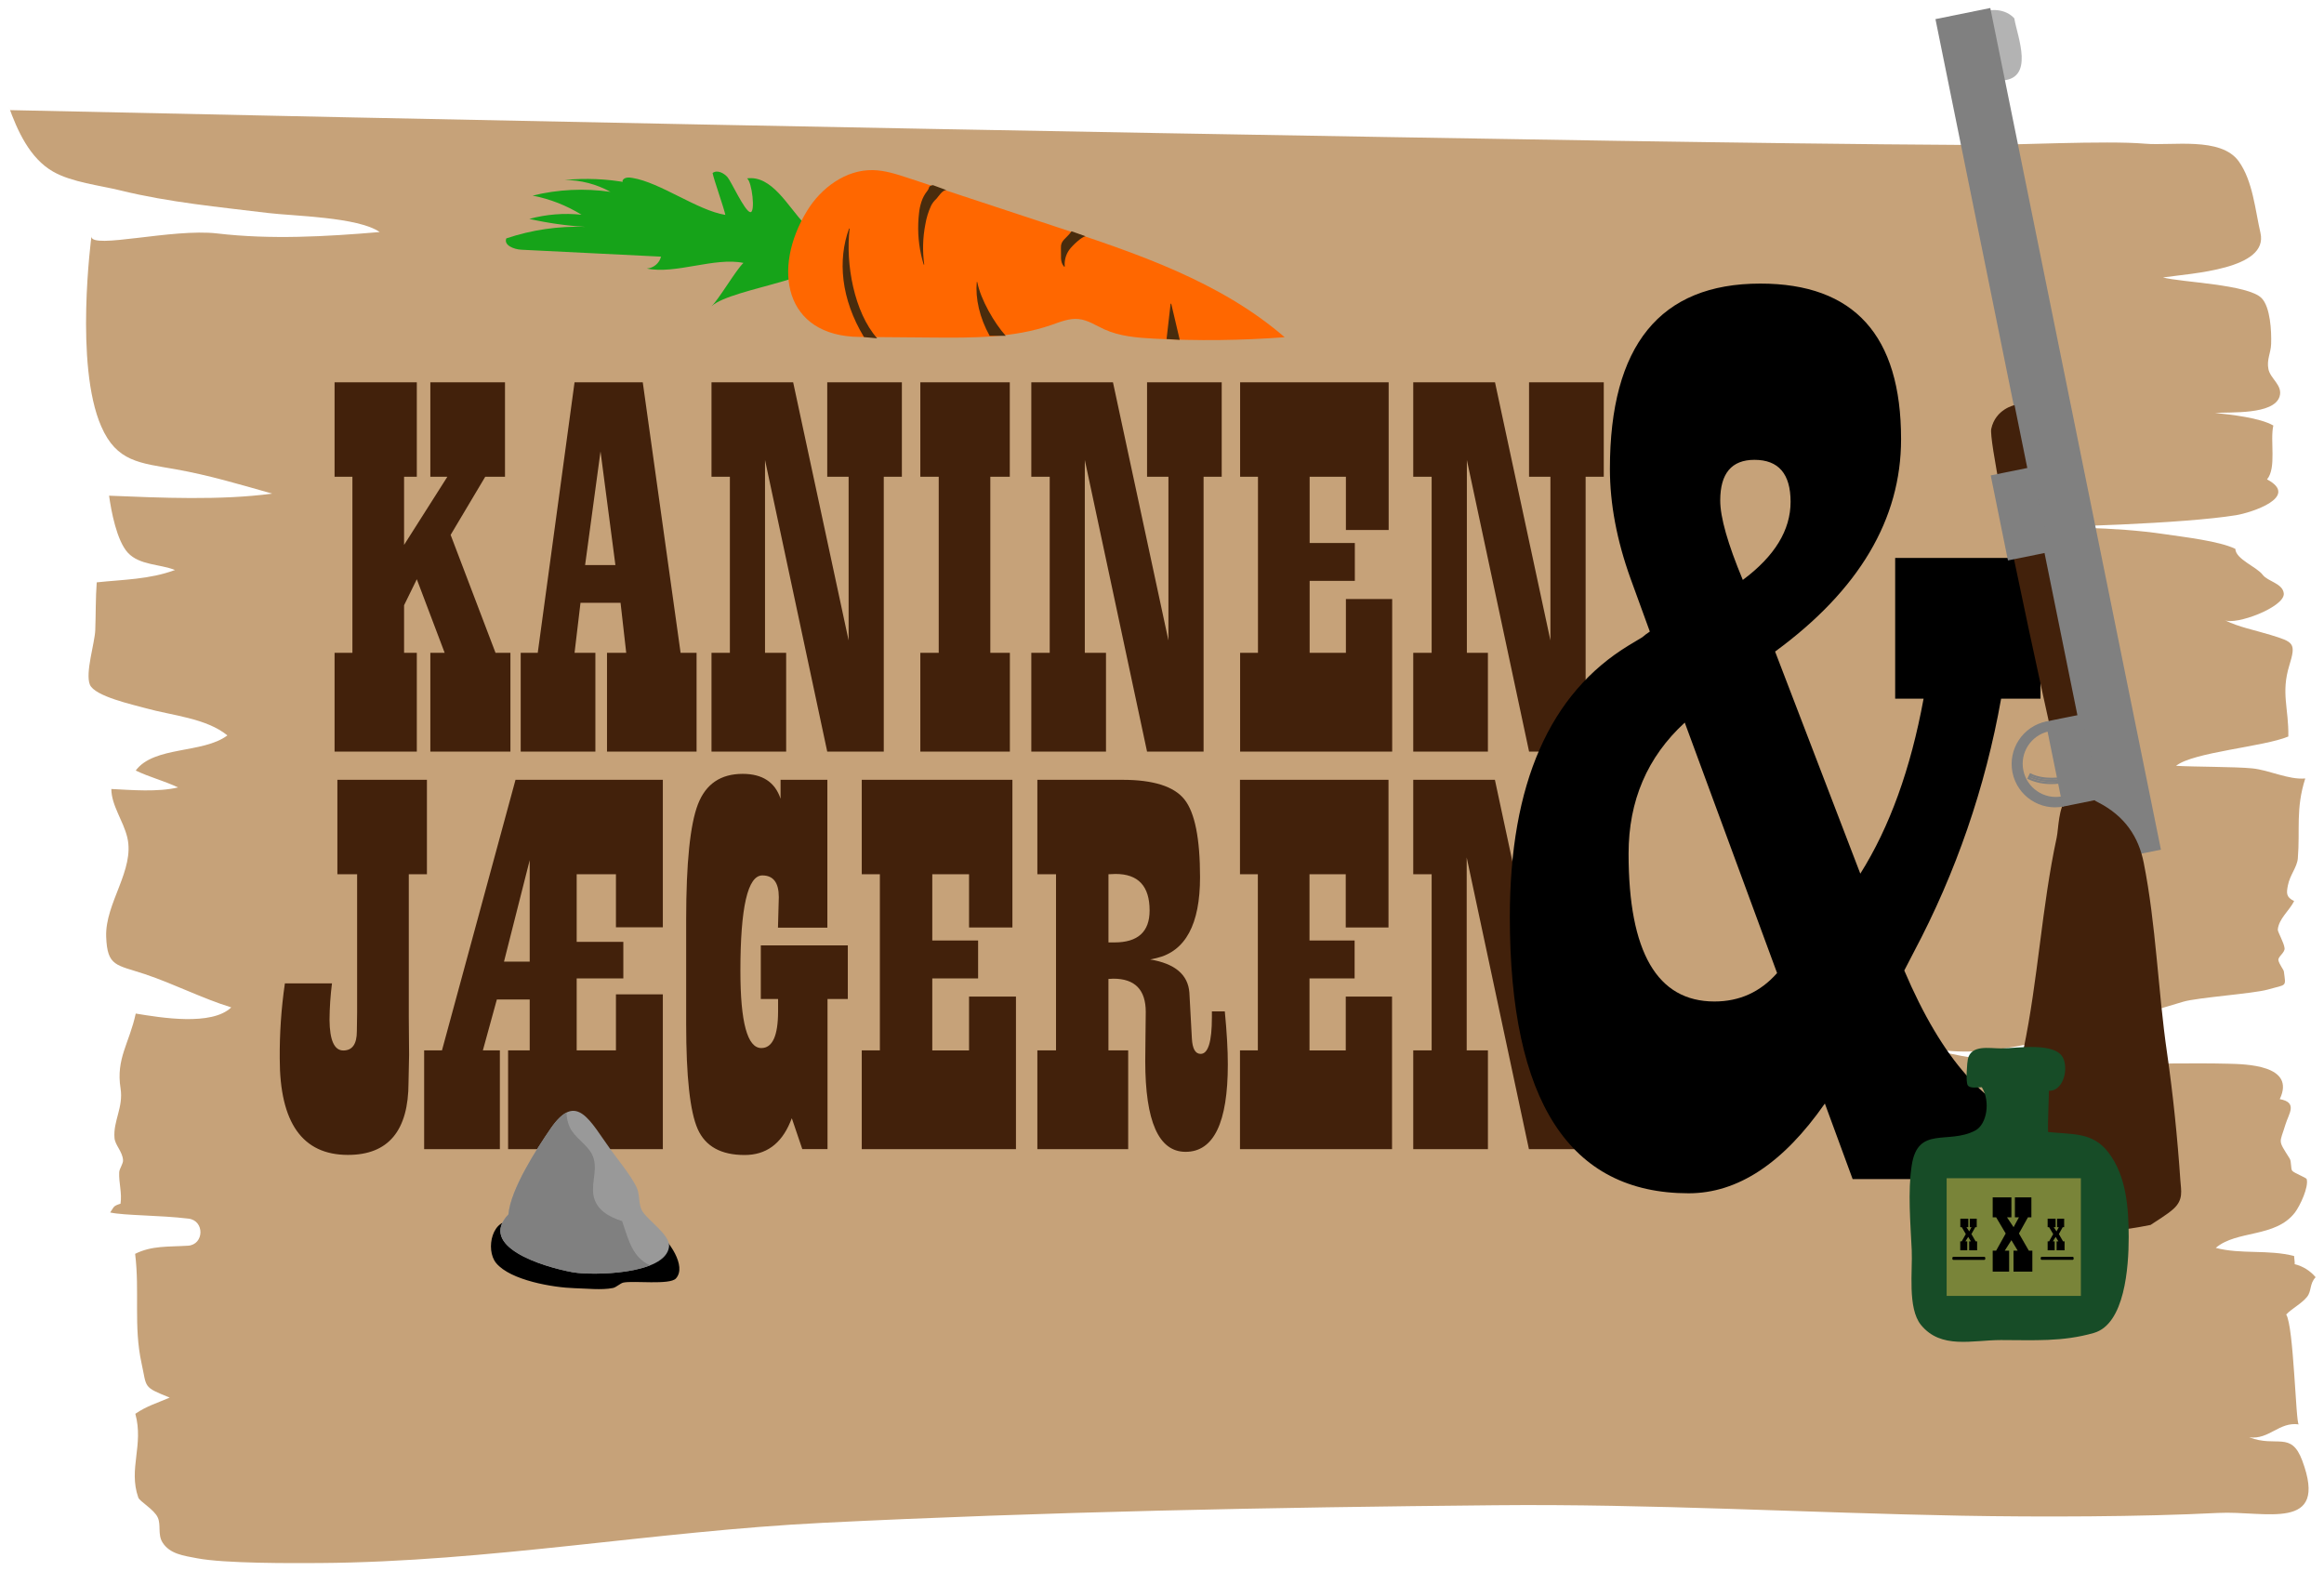
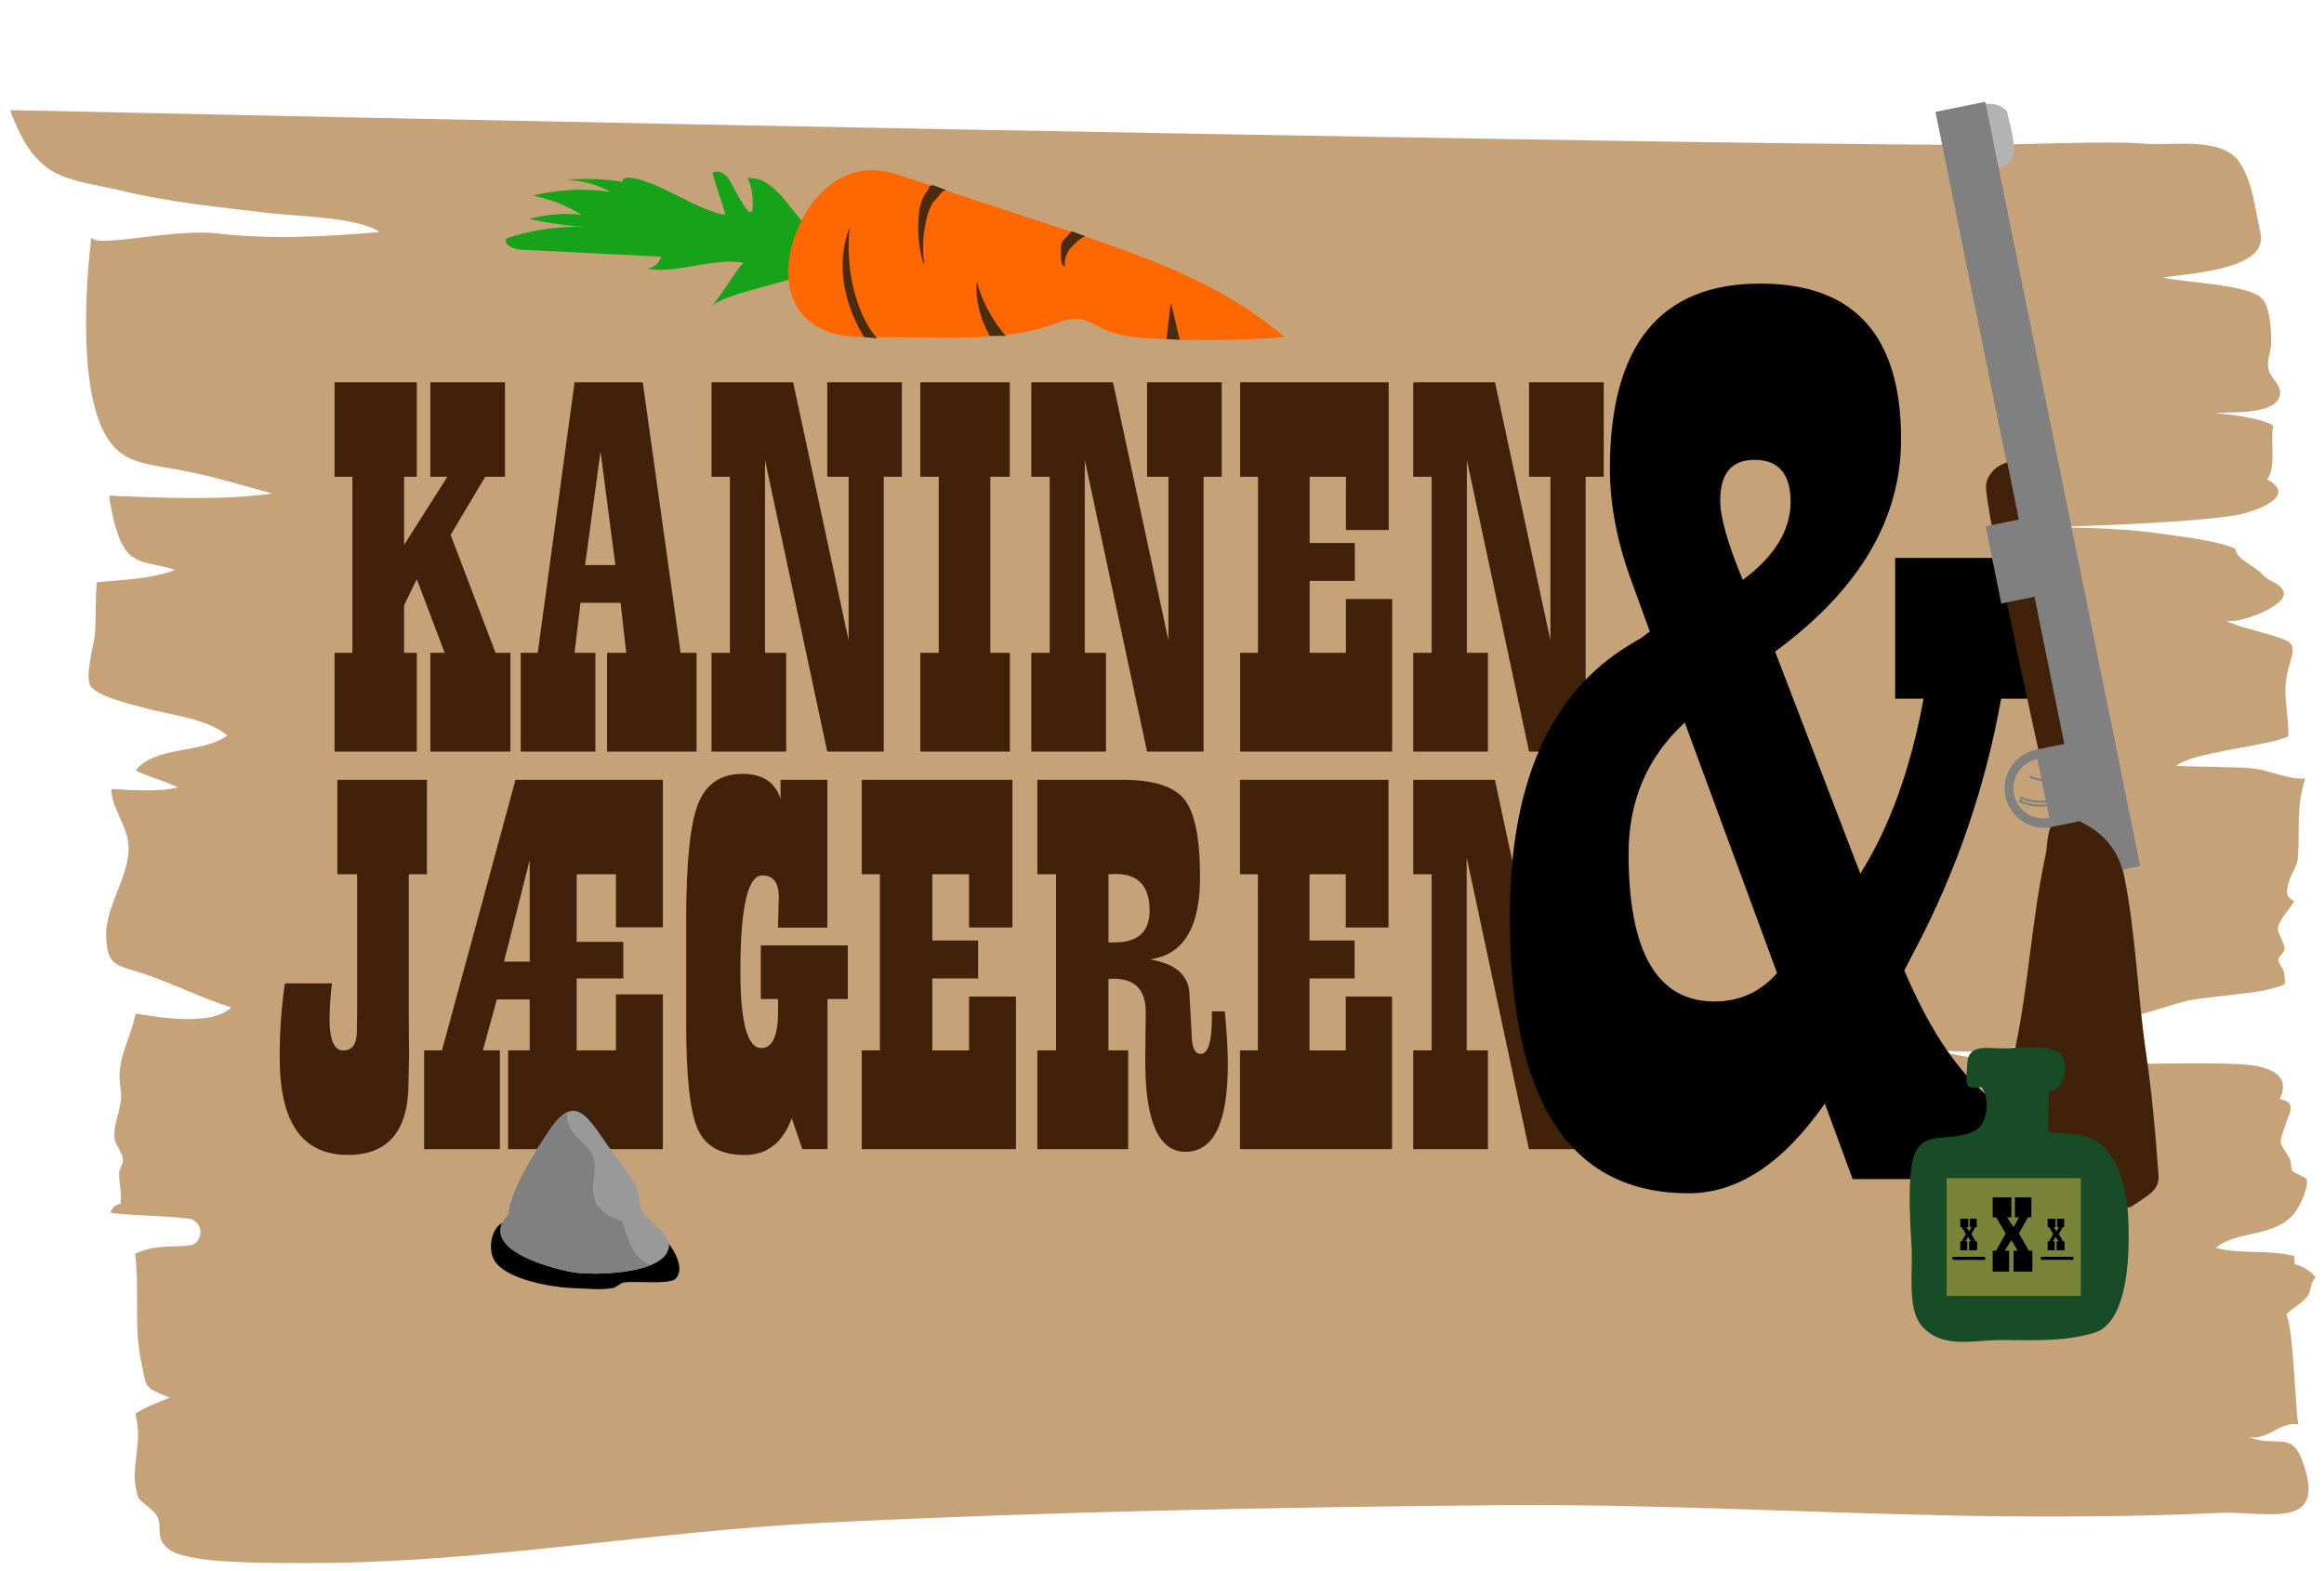
<svg xmlns="http://www.w3.org/2000/svg" id="Layer_1" data-name="Layer 1" width="1110" height="750" viewBox="0 0 1110 750">
  <defs>
    <style>.cls-1{fill:#c6a279;}.cls-2{fill:#42210b;}.cls-3{fill:#b3b3b3;}.cls-4{fill:gray;}.cls-5{fill:none;stroke:gray;stroke-miterlimit:10;}.cls-6{fill:#174c27;}.cls-7{fill:#798439;}.cls-8{fill:#999;}.cls-9{fill:#16a319;}.cls-10{fill:#ff6700;}.cls-11{fill:#492c0d;}</style>
  </defs>
  <path class="cls-1" d="M4.8,52.6q164.66,3.6,329.28,6.84,218.84,4.32,437.65,7.82c56.86.85,113.72,1.66,170.55,2,18.43.12,63.74-2.24,82.18-.63,12.87,1.12,36.28-3.49,44.83,8.44,6.71,9.36,7.84,23.25,10.36,34.18,4,17.41-33.06,19.28-46.56,21.27,8.84,2.36,40.76,3.26,47.15,9.92,4.12,4.28,4.72,15.68,4.51,21.84-.16,4.5-2.19,7.37-1.3,12s7,7.78,5.33,13.12c-2.76,8.83-23.64,7.31-30.78,7.84,7.87.83,21.36,2.31,27.8,6-1.66,7.42,1.61,20.18-3,25.73,15.8,8.38-7.49,15.91-14.8,17.1-24.91,4.05-84.91,5.88-110.39,5.9,24.86-.21,51.81-.48,76.38,3.18,9.07,1.35,26,3.26,33.66,7,.21,5,10.12,8.5,13.08,12.41,2.42,3.2,9.61,4.08,10.06,8.9.6,6.46-23,15.35-28.29,12.71,6.89,3.42,14.43,4.77,21.93,7.08,11.08,3.42,12.34,3.81,9,14.6-4.06,13.2-.22,20.56-.47,33.93-11.56,4.9-45.51,7.43-53.61,14,8.55.52,28.08.4,36.31,1.21s17.34,5.53,25.39,4.83c-4.64,14.44-2.43,24.52-3.55,38.13-.35,4.33-3.75,7.8-4.76,13-.71,3.7-.86,5.52,3,7.44-2.28,4.54-7.34,8.42-7.81,13.61-.09,1.09,3,6.29,3.24,8.91.19,2.18-3.25,4-2.94,5.75s2.49,4.55,2.59,5.27c1,7.74,1.55,6.07-7.64,8.71-6.76,1.94-33.63,3.81-40.37,5.8-15,4.45-30,9.08-45.2,13.07-25.21,6.64-57.1,16-82.89,7.1,29.36,10,61.16,10,91.81,9.68,15.57-.17,42-.63,57.53-.23,8.38.22,32.64.51,24.81,16.92,8.75,1.57,4.28,6.93,2.72,12.12-2.8,9.3-3.82,7,2,16.23.93,1.48.45,4.91,1.24,5.87.94,1.15,6.72,3.24,6.91,4,1,3.75-3.12,12.66-5.67,16-9.3,12.07-27.75,8.25-37.77,16.83,12,3.17,25.23.68,37.44,3.9,0,1.19.36,2.68.26,3.88a18.93,18.93,0,0,1,10,6.23c-3,3.12-1.84,6.65-4.15,9.45-2.7,3.28-7,5.34-9.91,8.36,3.62,5.47,4.57,52.28,6,52.48-9.43-1.32-14.09,7.4-23.65,6.18,13.07,5,20-3.18,25.32,11.11,12.84,34.38-17.85,23.84-40.08,25-37.2,1.9-85.28,2-122.51,1.33-74.31-1.37-148.56-5.73-222.91-5-107.27,1-214.54,3.1-321.36,8.41-80.18,4-159.49,18.66-240,19.19-13.31.09-45.42.25-58.56-2.26-6.37-1.22-13.1-2-16.59-7.6-2.35-3.77-.61-8.23-2.24-11.87-1.73-3.87-8.64-7.65-9.31-9.55-4.83-13.76,2.7-25-1.41-40,5.34-3.7,10.91-5.32,16.42-7.73C68.14,662.32,70.21,663,67.62,651.2c-3.9-17.77-.84-34.35-3.08-52.33,8.08-4,15.76-3.28,25-3.87l.24,0c7.81-.55,8-12,.27-12.94-13.93-1.69-30.42-1.42-37.44-2.94,1.94-2.69,1.29-3.07,4.95-4.19.79-5.13-.86-9.9-.63-15,.08-1.79,2-4.12,1.83-5.91-.33-4.12-3.8-7.08-4.07-10.47C54,535.38,59,529,57.58,519.84c-2.27-14.21,4.22-21.58,7.25-35.73,12.14,2,36.27,6,45.62-2.94C96.26,476.75,83.27,470,69.23,465.29c-13.78-4.58-18-3.57-18.52-17.93-.55-16,13.78-31.87,10.09-47.37-1.89-7.95-7.6-15.29-7.62-23.14,9.78.49,22.24,1.54,31.86-.75-6.66-3.17-13.59-4.87-20.21-8.07,8.73-11.79,32.13-8,43.78-16.78C98.52,343,82,341.73,69.72,338.3c-6.27-1.76-24.56-5.71-26.81-11.33s2.36-19.86,2.59-26c.28-7.35.14-15.5.7-22.82,12.62-1.35,25.24-1.37,37.37-5.9-7-2.84-16.92-2.23-22.47-8.21-5.35-5.76-8-20-9-27.28,24.63,1,53.52,2.31,77.9-1-15.63-4.42-30.19-8.8-46.27-11.65-17-3-28-3.52-35.37-20.44C35.47,174.29,43.67,113,43.67,113c0,6.19,38.66-4,60.06-1.5,25.53,3,52,1.52,77.62-.67-10.32-7.21-41.43-7.64-53.27-9.09C104.52,98.86,80.81,96.66,57.71,91c-10.05-2.48-23.38-3.92-32.3-9C14.2,75.64,8.25,62.32,4.11,50.7" />
  <path class="cls-2" d="M730.25,372.46v45.11h10.21v78.18L714,372.46h-39v45.11h8.79v84.12h-8.79v47.17h35.67V501.69H700.53V409.55l29.72,139.31h27V417.57h8.66V372.46Zm-138,0v45.11h8.53v84.12h-8.53v47.17h72.62V476h-22.1v25.72H625.45V467.32H647v-18.1H625.45V417.57h17.31V443h20.42V372.46Zm-62.82,45.11c1.57-.09,2.7-.14,3.4-.14q16.26,0,16.25,17.45,0,15.25-16.77,15.25h-2.88Zm49.4,65.51v2.84q0,17.44-5.37,17.45c-2.54,0-3.93-2.46-4.19-7.36l-.53-9.7-.66-12.14q-.92-12.93-18.74-15.9c1.31-.26,2.32-.47,3-.65q20.83-4.9,20.83-38.63,0-27.8-7.46-37.16t-29.62-9.37H495.47v45.11h8.91v84.12h-8.91v47.17h43.38V501.69h-9.43V467.57c1.22-.08,2-.12,2.35-.12q15.47,0,15.47,15.89l-.13,11.76L547,506.73q0,43.42,19.26,43.42,20.18,0,20.18-41.74,0-10.47-1.44-25.33ZM411.6,372.46v45.11h8.65v84.12H411.6v47.17h73.65V476H462.84v25.72H445.28V467.32h21.89v-18.1H445.28V417.57h17.56V443h20.71V372.46Zm-38.78,0v9.05q-3.94-11.88-18.09-11.89-15.74,0-21.36,14.48t-5.64,55V489q0,37.86,5.51,50.27t22.41,12.4q15.19,0,21.75-15.64c.17-.43.44-1.07.79-1.93l5,14.73h12.05V477.14h9.7V451.55H363.38v25.59h8.25V483q0,17.58-8,17.58-10,0-10-36.83,0-45.61,10.49-45.62,7.84,0,7.86,10.34l-.4,14.6h23.59V372.46ZM240.72,459.3,253,410.84V459.3Zm5.5-86.84L211.1,501.69h-8.52v47.17h36.17V501.69h-8.12l6.68-24.3H253v24.3H242.68v47.17h73.91V474.94h-22.4v26.75H275.44V467.32h22.28V449.87H275.44v-32.3h18.75v25.32h22.4V372.46Zm-85.08,0v45.11h9.43v66l-.13,9q0,9.17-6.46,9.17t-6.59-14.6a147,147,0,0,1,1.17-17.45H136.07a236.56,236.56,0,0,0-2.46,35.93q0,46,32.57,46,28.95,0,28.94-34.63l.27-13.05-.14-18V417.57h8.66V372.46Z" />
  <path class="cls-2" d="M205.54,182.6v45.1h8.14L193,260.26V227.7h6.08V182.6H159.8v45.1h8.52v84.12H159.8V359h39.28V311.82H193V289.08l6.08-12.41,13.31,35.15h-6.85V359h38.25V311.82h-7.11l-21.45-56.34,16.54-27.78h9.43V182.6Zm81.28,33,7.11,54.28H279.46Zm-12.4-33L256.84,311.82H248.7V359h35.67V311.82h-9.95l2.84-23.9h19.13l2.71,23.9h-9.18V359H332.7V311.82h-7.63L307,182.6Zm120.69,0v45.1h10.21v78.18L378.83,182.6h-39v45.1h8.78v84.12h-8.78V359h35.66V311.82H365.39V219.69L395.11,359h27V227.7h8.65V182.6Zm44.46,0v45.1h8.79v84.12h-8.79V359h42.77V311.82H473V227.7h9.3V182.6Zm108.29,0v45.1h10.21v78.18L531.58,182.6h-39v45.1h8.79v84.12h-8.79V359h35.67V311.82H518.13V219.69L547.86,359h27V227.7h8.66V182.6Zm44.45,0v45.1h8.53v84.12h-8.53V359h72.63V286.11h-22.1v25.71H625.52V277.45H647.1V259.36H625.52V227.7h17.32v25.45h20.42V182.6Zm138,0v45.1h10.21v78.18L714.05,182.6H675v45.1h8.79v84.12H675V359h35.66V311.82H700.61V219.69L730.33,359h27V227.7H766V182.6Z" />
  <path d="M821.62,239.05q0-19.41,16.34-19.42,17.26,0,17.27,20.05,0,20.34-22.82,37.31-10.8-25.9-10.79-37.94m-2.77,239.29q-41,0-41-70.61,0-37.94,26.83-62.6l44.1,119.64q-12,13.58-29.91,13.57M905.18,266.5v67.22h13.57q-9.24,50.26-30.22,83.57l-40.7-106.08Q908,267.13,908,209.76q0-74.31-67.22-74.31-71.85,0-71.85,88.5,0,25,9.87,52.42L788,301.65a38.42,38.42,0,0,0-3.7,2.78l-6.17,3.7q-57,34.53-57,129.82,0,132,85.41,132,35.15,0,65.06-42.87l13.26,36.08h89.74V536.62q-37.94-9.24-65.07-73.08l4.63-8.94a411.16,411.16,0,0,0,41.62-120.88h18.82V266.5Z" />
-   <path class="cls-3" d="M944.24,7.48c5.92-4.35,14-3.06,17.85,1.3,1.33,8.51,10.4,29.74-7.08,29.71-8.84,0-11.54-27.29-7.35-31.7" />
-   <rect class="cls-4" x="773.18" y="194.11" width="410.18" height="26.73" transform="translate(987.24 -792.51) rotate(78.54)" />
-   <path class="cls-2" d="M988.16,387.86s-39.12-173.47-37.09-183,11.13-11.35,11.13-11.35l38.86,191.7Z" />
-   <path class="cls-2" d="M1027.16,585.07c-25.56,5.18-49,4.63-73.43,3.35,1-12.86,4.3-26.39,6.41-39.31,2.59-15.83,3-31.88,6.29-47.65,7.06-33.75,8.71-68.1,15.89-101.37.9-4.18.83-14.78,4.81-18.51,5-4.69,10.89-.44,14.83,1.56,13.16,6.69,19.52,16.82,21.93,28.9,5.95,29.88,6.76,60.68,11.14,90.84,2.89,19.92,5,40.82,6.37,60.94.35,4.9,1.52,9.16-3.22,13.51C1035.1,580.15,1030.16,583,1027.16,585.07Z" />
-   <path class="cls-4" d="M985.26,385.28,977,344.67l3.79-.77,13.67-2.77,8.24,40.61Z" />
-   <rect class="cls-4" x="944.08" y="235.31" width="41.44" height="20.14" transform="translate(1013.6 -748.95) rotate(78.54)" />
-   <path class="cls-4" d="M961.22,369a20.75,20.75,0,0,1,16.19-24.43l1,4.78a15.85,15.85,0,0,0,6.29,31.06l1,4.78A20.75,20.75,0,0,1,961.22,369Z" />
-   <path class="cls-5" d="M979.93,374a25.28,25.28,0,0,1-11-2.27l.87-1.8c6.94,3.38,15.62,1.58,15.71,1.56l.42,1.95A31.37,31.37,0,0,1,979.93,374Z" />
+   <path class="cls-3" d="M942.42,52c5.38-4,12.69-2.78,16.21,1.18,1.21,7.73,9.44,27-6.43,27-8,0-10.48-24.78-6.68-28.79" />
+   <rect class="cls-4" x="787.07" y="221.43" width="372.49" height="24.27" transform="translate(1008.85 -766.76) rotate(78.54)" />
+   <path class="cls-2" d="M982.3,397.37s-35.52-157.53-33.68-166.16,10.11-10.3,10.11-10.3L994,395Z" />
+   <path class="cls-2" d="M1017.72,576.46c-23.21,4.7-44.53,4.2-66.69,3,.93-11.68,3.91-24,5.83-35.69,2.35-14.38,2.71-29,5.71-43.28,6.41-30.65,7.91-61.84,14.43-92,.82-3.8.75-13.42,4.37-16.81,4.55-4.26,9.89-.4,13.47,1.42,11.95,6.07,17.72,15.27,19.91,26.24,5.4,27.13,6.14,55.1,10.11,82.49,2.63,18.09,4.5,37.07,5.79,55.34.32,4.45,1.38,8.31-2.93,12.27C1024.93,572,1020.44,574.6,1017.72,576.46Z" />
+   <path class="cls-4" d="M979.67,395l-7.47-36.88,3.44-.7,12.41-2.52,7.48,36.89Z" />
+   <rect class="cls-4" x="942.28" y="258.84" width="37.64" height="18.29" transform="translate(1032.78 -727.2) rotate(78.54)" />
+   <path class="cls-4" d="M957.84,380.26a18.83,18.83,0,0,1,14.7-22.18l.88,4.34a14.39,14.39,0,1,0,5.72,28.2L980,395A18.83,18.83,0,0,1,957.84,380.26Z" />
+   <path class="cls-5" d="M974.83,384.76a23,23,0,0,1-10-2.05l.8-1.64c6.29,3.07,14.18,1.43,14.26,1.41l.38,1.78A28.45,28.45,0,0,1,974.83,384.76Z" />
  <path class="cls-4" d="M979.93,373.48a24.77,24.77,0,0,1-10.74-2.22l.43-.9c7.09,3.45,15.94,1.61,16,1.6l.21,1A29.73,29.73,0,0,1,979.93,373.48Z" />
  <path class="cls-6" d="M978.21,540.68c11.72,1.26,21.32-.07,28.82,9.77,8.62,11.31,9.65,26.44,9.69,40.44,0,14.39-1.86,41.47-16.6,45.75-15,4.34-28.82,3.41-44.42,3.41-13.63,0-28.61,4.55-38.22-7.25-6.48-8-3.93-25.85-4.39-35.72-.59-12.67-1.94-27.88,0-40.46,2.9-19.14,17.4-9.8,30.35-16.65,5.59-3,7.31-13.89,3.13-20.67-1.94,0-5.42.7-6.65-.81s-.32-11.46,0-12.74c1.71-6.88,10.1-5,15.88-5,7.46,0,26.66-3.43,29.86,5.17,2.23,6-.68,15.3-7.07,15.09C978.68,522.56,978,535.86,978.21,540.68Z" />
  <rect class="cls-7" x="929.78" y="562.77" width="64.11" height="56.21" transform="translate(1923.66 1181.74) rotate(180)" />
  <path d="M970.24,571.89v9.54H968.6l-4.3,7.72,4.72,8.2h1.68v10h-9v-10h2l-3-5-3.18,5h2.09v10h-7.85v-10h1.64l4.57-8.2-4.57-7.72h-1.64v-9.54h8.94v9.54h-2.1l3.14,4.71,2.55-4.71h-1.92v-9.54Z" />
  <path d="M985.89,582.08v4.06h-.69l-1.83,3.29,2,3.49h.72v4.27h-3.81v-4.27h.85l-1.29-2.14-1.36,2.14h.89v4.27H978v-4.27h.7l1.95-3.49-1.95-3.29H978v-4.06h3.81v4.06h-.9l1.34,2,1.09-2h-.82v-4.06Z" />
  <path d="M944.14,582.08v4.06h-.7l-1.83,3.29,2,3.49h.71v4.27h-3.8v-4.27h.84l-1.29-2.14-1.35,2.14h.89v4.27h-3.35v-4.27h.7l1.95-3.49L937,586.14h-.7v-4.06h3.81v4.06h-.89l1.34,2,1.08-2h-.82v-4.06Z" />
  <rect x="981.82" y="593.17" width="1.46" height="15.71" rx="0.5" ry="0.5" transform="translate(1583.58 -381.53) rotate(90)" />
  <rect x="939.62" y="593.17" width="1.46" height="15.71" rx="0.5" ry="0.5" transform="translate(1541.38 -339.32) rotate(90)" />
  <path d="M245.41,583.59c-10.19-2.6-13.81,13.16-8.44,19.69,6.8,8.28,27.39,11.72,37.45,12,5.61.13,12.92,1,18.33-.09,1.62-.33,3.53-2.29,5-2.59,4.88-1,22.14,1.24,25.07-1.95,5.42-5.92-3.69-18.44-8.45-21.91C297.08,576.06,266.61,579.46,245.41,583.59Z" />
  <path class="cls-8" d="M242.86,580c1-11.88,13.28-31,20.16-41,12.4-18,18.66-3.68,28.88,10.43,3.8,5.24,9.19,11.67,12.08,17.51,1.84,3.73.75,8.09,2.83,11.58,2.53,4.27,13.36,11.37,12.75,16.88-1.5,13.56-37.19,13.9-46.08,12.26C258.56,604.9,228.28,595.27,242.86,580Z" />
  <path class="cls-4" d="M297.12,583.21c-6.31-1.94-12.49-5.43-13.68-12.38-1.11-6.53,2.55-13.25-.74-19.62-2.38-4.6-8.28-7.93-10.53-12.71a17.37,17.37,0,0,1-1.58-7.1c-2.29,1.14-4.77,3.54-7.57,7.6-6.88,10-19.17,29.13-20.16,41-14.58,15.26,15.7,24.89,30.62,27.65,6.21,1.15,25.47,1.32,37-3.29C302.26,600.6,300.38,592.94,297.12,583.21Z" />
  <path class="cls-9" d="M339.78,146.31c3.46-3.15,11.85-17.58,15.31-20.73-13.75-2.86-32.41,5.55-46.16,2.69a7.61,7.61,0,0,0,6.8-5.69l-66.67-3.3c-3.63-.18-8.57-2.14-7.23-5.42a106.6,106.6,0,0,1,37.78-5.49,171.78,171.78,0,0,1-26.8-3.81,68.12,68.12,0,0,1,24.95-2,69.85,69.85,0,0,0-23.37-9.14,97.54,97.54,0,0,1,37.18-1.79,45.52,45.52,0,0,0-21.86-5.66,107.35,107.35,0,0,1,30,1.29c-.07,1.59-3.1.09-2.22-1.28s2.94-1.3,4.56-1c13.3,2.15,31.1,15.52,44.39,17.66-.53-2.92-5.56-17.06-6.09-20,2.2-1.68,5.4,0,7.14,2s8.11,16.1,10.8,16.68.84-14.79-1.51-16.12c11.86-1.6,19.44,13.27,27.33,21.57,2.6,2.74,9.49-4.81,11.59-1.7l8.35,12.32c3.07,4.54.31-6.23-.82-.8C399.64,133.66,350.09,136.93,339.78,146.31Z" />
  <path class="cls-10" d="M410.65,160.94l34.86.29c19.08.16,38.59.25,56.62-6,4.25-1.47,8.59-3.31,13.06-2.84s8.24,3.1,12.29,4.93c7.34,3.32,15.57,4,23.61,4.43a486.38,486.38,0,0,0,62.5-.68c-30.78-26.61-70.52-40-109.17-52.75L433.75,85c-5.5-1.81-11.09-3.65-16.88-3.75C404,81,392.2,89.69,385.48,100.68,368.67,128.14,374.38,160.64,410.65,160.94Z" />
  <path class="cls-11" d="M412.66,161c-11.05-18.27-12.62-36.83-7.11-51.88l.25.12c-2,16.76,2.13,39.89,13.16,52.36Z" />
  <path class="cls-11" d="M452.56,91c-2.11-1.13-4.61,3.39-5.5,4.14a10.63,10.63,0,0,0-2.36,3.14,34.75,34.75,0,0,0-2.72,8.82,58.31,58.31,0,0,0-.54,19.25l-.25.06a59.41,59.41,0,0,1-2.61-19.63c.05-1.68.18-3.37.38-5.05a25.48,25.48,0,0,1,1.11-5.26,16.06,16.06,0,0,1,2.79-5.23c1.36-1.67.26-2.38,2.74-2.81Z" />
  <path class="cls-11" d="M472.68,160.4c-4.83-8.67-6.87-17.91-6.15-25.73l.25.05c1.54,8.27,8.2,19.73,13.59,25.67Z" />
  <path class="cls-11" d="M518.49,112.84c-1.79.2-6.35,4.45-7.81,6.52a11.76,11.76,0,0,0-2.12,7.93l-.27.13c-2.16-2.31-1.35-5.23-1.56-8.94s2.38-4.32,5.08-8Z" />
  <polygon class="cls-11" points="557.18 161.93 559.11 145.1 559.4 145.04 563.47 162.31 557.18 161.93" />
</svg>
